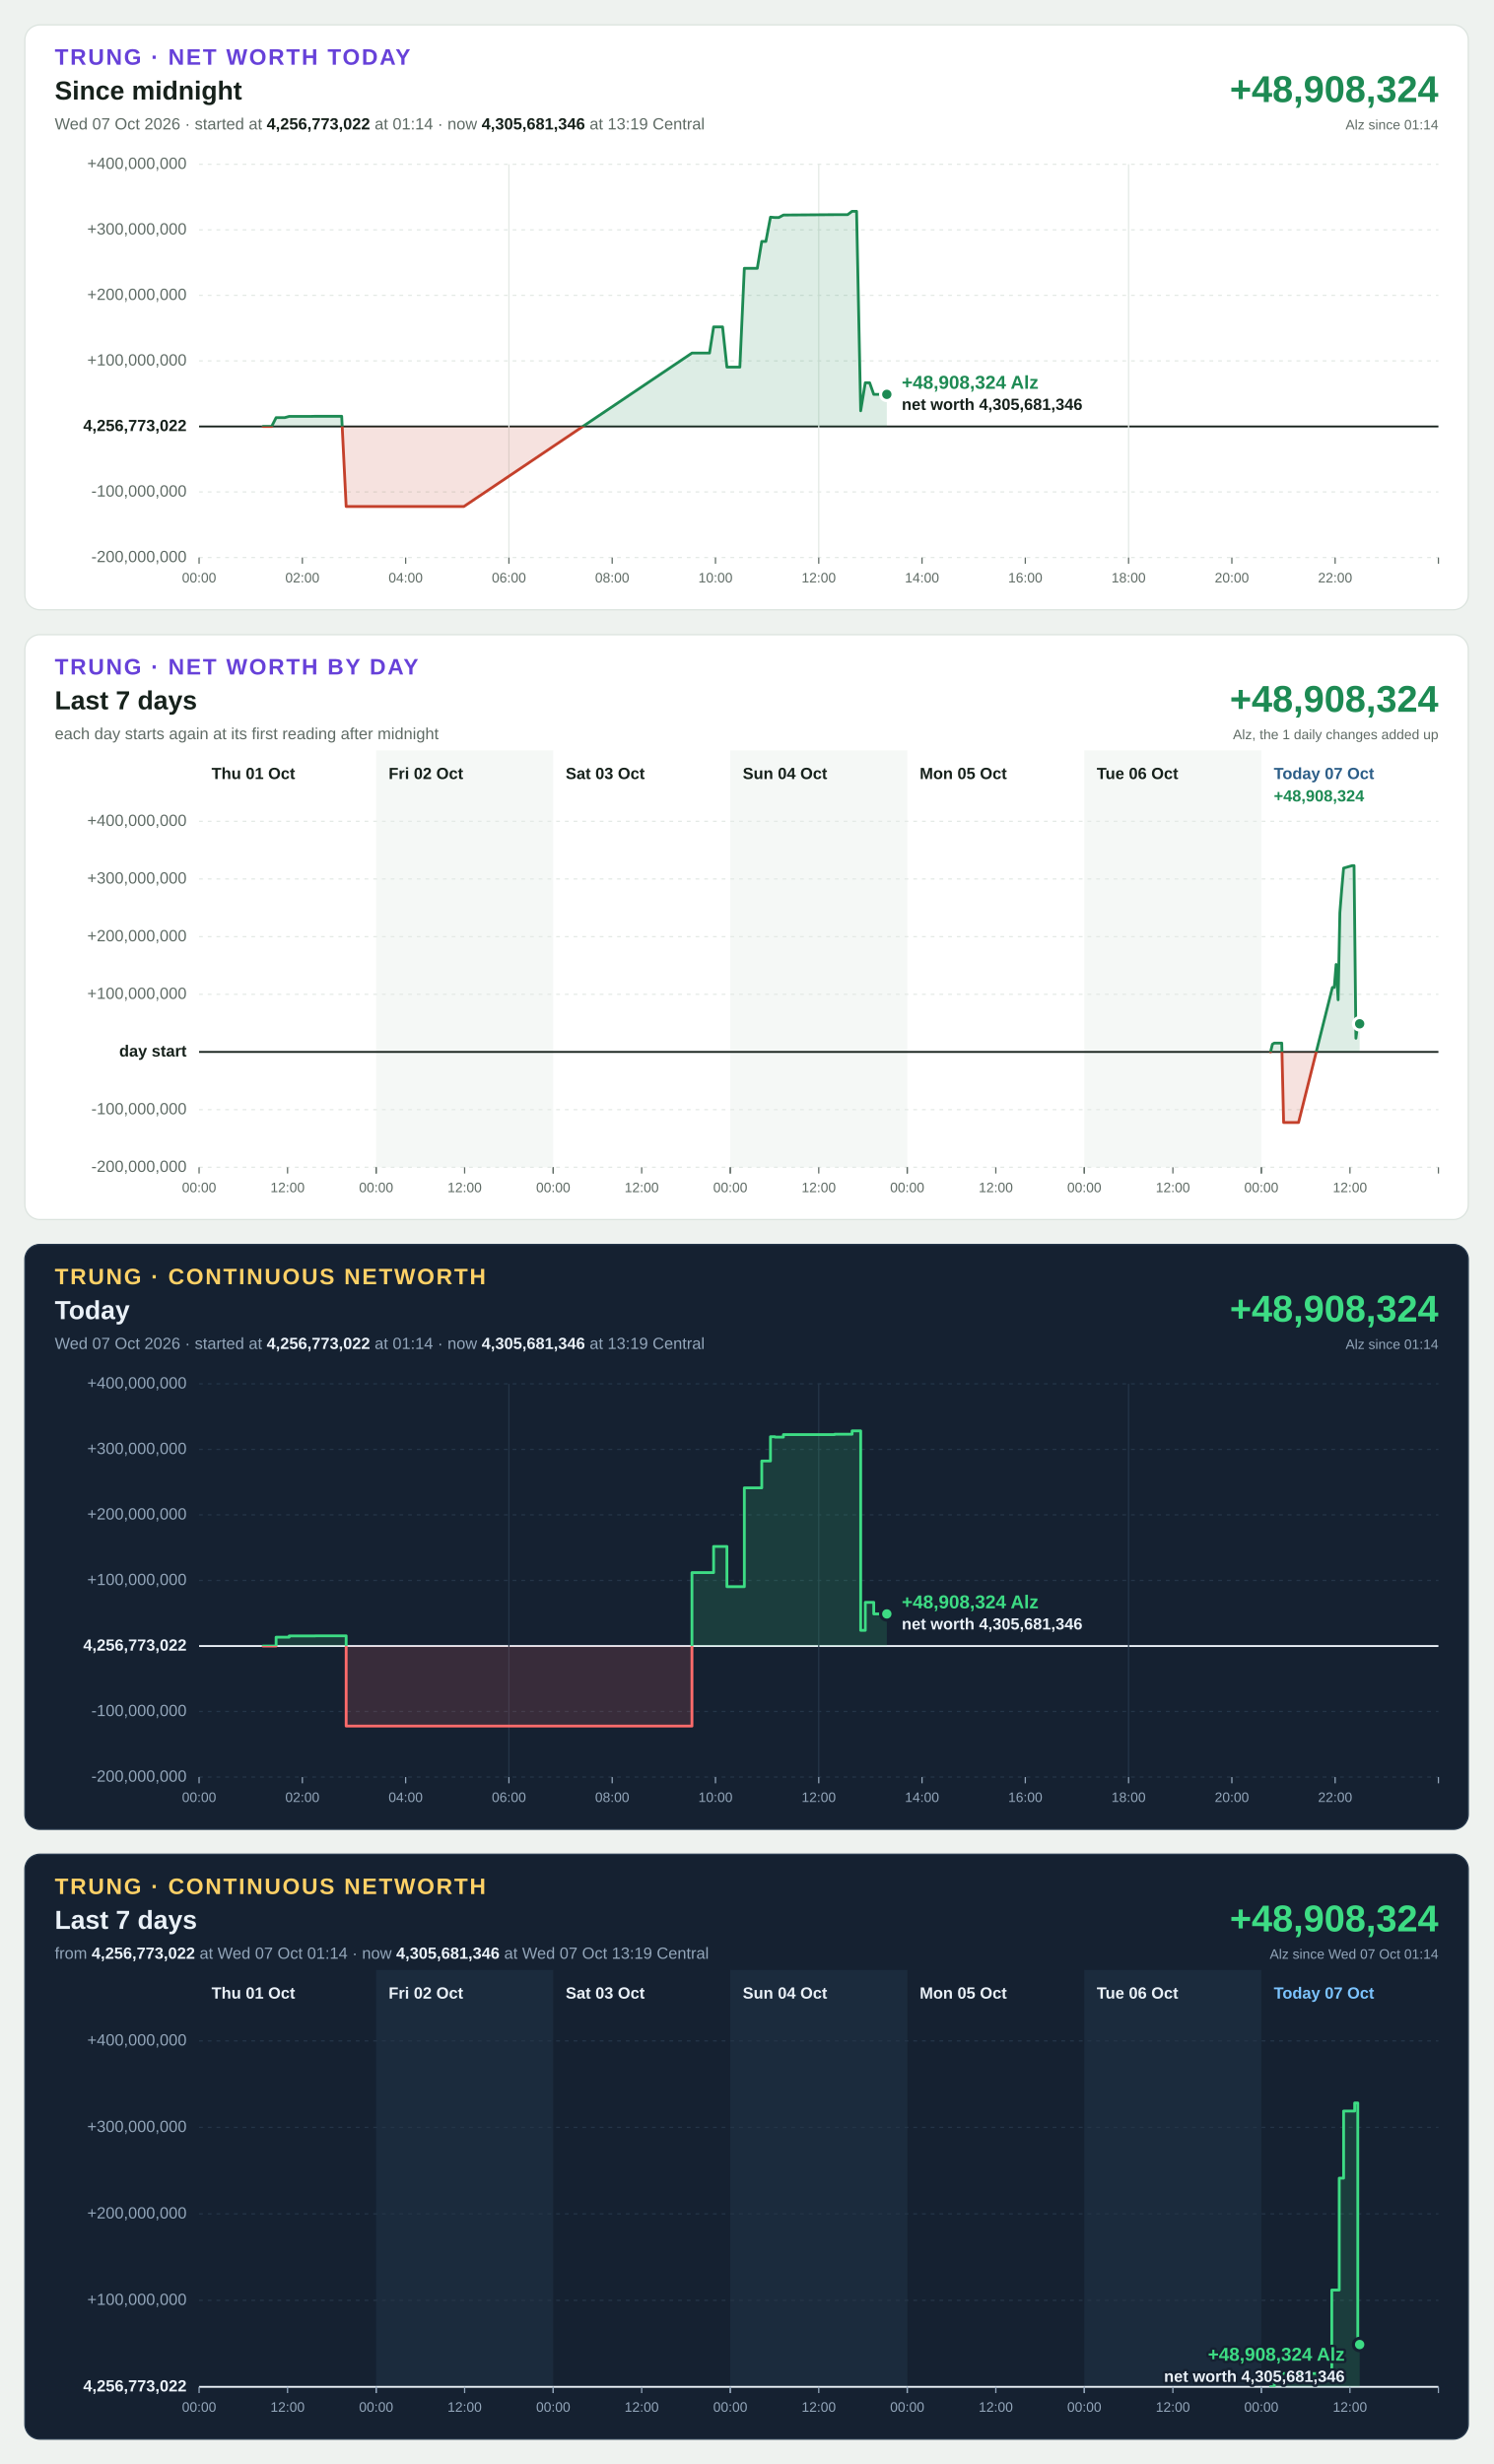
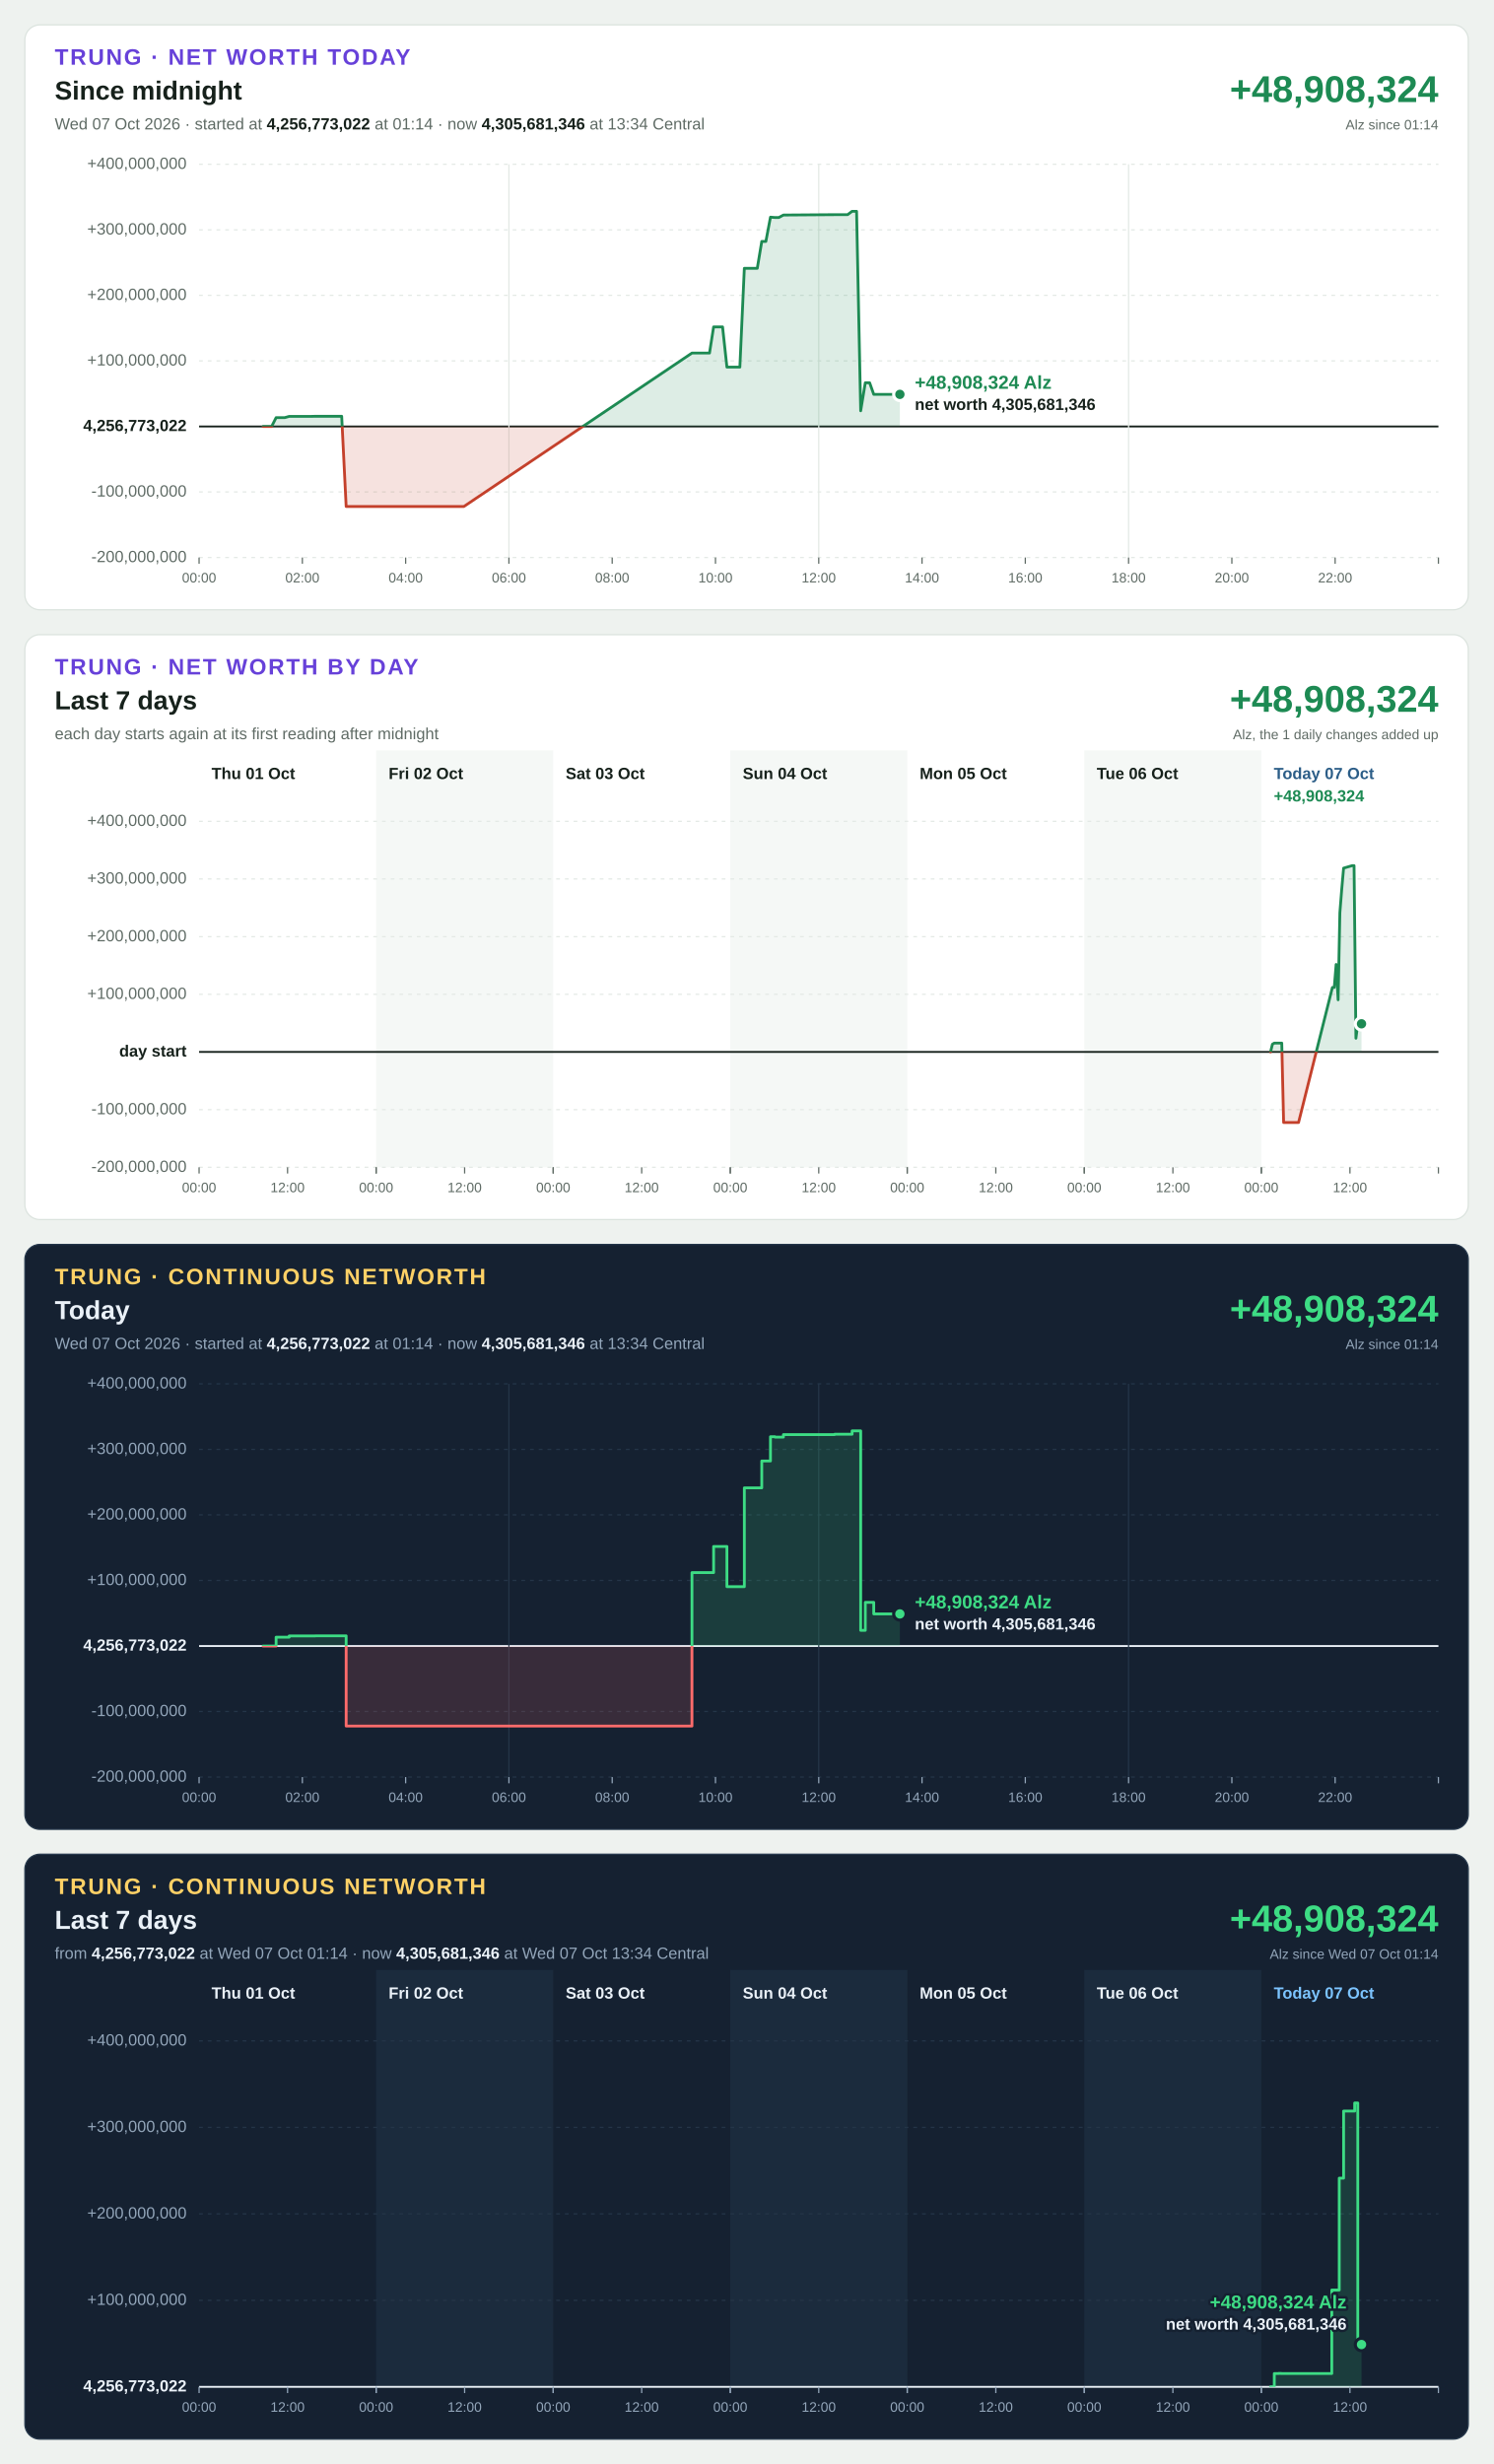
<svg xmlns="http://www.w3.org/2000/svg" width="1200" height="1980" viewBox="0 0 1200 1980" font-family="Segoe UI, Helvetica Neue, Arial, sans-serif" font-size="13" style="font-variant-numeric: tabular-nums">
  <rect width="1200" height="1980" fill="#eef2ef" />
  <g transform="translate(20,20)">
    <rect width="1160" height="470" rx="12" fill="#ffffff" stroke="#dbe3de" />
    <text x="24" y="32" font-size="18" font-weight="700" letter-spacing="1.4" fill="#6741d9">TRUNG · NET WORTH TODAY</text>
    <text x="24" y="60" font-size="21" font-weight="700" fill="#16211b">Since midnight</text>
-     <text x="24" y="84" fill="#5f6b65">Wed 07 Oct 2026 · started at <tspan font-weight="700" fill="#16211b">4,256,773,022</tspan> at 01:14 · now <tspan font-weight="700" fill="#16211b">4,305,681,346</tspan> at 13:19 Central</text>
+     <text x="24" y="84" fill="#5f6b65">Wed 07 Oct 2026 · started at <tspan font-weight="700" fill="#16211b">4,256,773,022</tspan> at 01:14 · now <tspan font-weight="700" fill="#16211b">4,305,681,346</tspan> at 13:34 Central</text>
    <text x="1136" y="62" font-size="30" font-weight="700" text-anchor="end" fill="#1d8a53">+48,908,324</text>
    <text x="1136" y="84" font-size="11" text-anchor="end" fill="#5f6b65">Alz since 01:14</text>
    <line x1="140" x2="1136" y1="428.0" y2="428.0" stroke="#e3e9e5" stroke-width="1" stroke-dasharray="3 4" />
    <text x="130" y="428.0" text-anchor="end" dominant-baseline="middle" font-weight="400" fill="#5f6b65">-200,000,000</text>
    <line x1="140" x2="1136" y1="375.3" y2="375.3" stroke="#e3e9e5" stroke-width="1" stroke-dasharray="3 4" />
    <text x="130" y="375.3" text-anchor="end" dominant-baseline="middle" font-weight="400" fill="#5f6b65">-100,000,000</text>
    <line x1="140" x2="1136" y1="322.7" y2="322.7" stroke="#16211b" stroke-width="1.5" />
    <text x="130" y="322.7" text-anchor="end" dominant-baseline="middle" font-weight="700" fill="#16211b">4,256,773,022</text>
    <line x1="140" x2="1136" y1="270.0" y2="270.0" stroke="#e3e9e5" stroke-width="1" stroke-dasharray="3 4" />
    <text x="130" y="270.0" text-anchor="end" dominant-baseline="middle" font-weight="400" fill="#5f6b65">+100,000,000</text>
    <line x1="140" x2="1136" y1="217.3" y2="217.3" stroke="#e3e9e5" stroke-width="1" stroke-dasharray="3 4" />
    <text x="130" y="217.3" text-anchor="end" dominant-baseline="middle" font-weight="400" fill="#5f6b65">+200,000,000</text>
    <line x1="140" x2="1136" y1="164.7" y2="164.7" stroke="#e3e9e5" stroke-width="1" stroke-dasharray="3 4" />
    <text x="130" y="164.7" text-anchor="end" dominant-baseline="middle" font-weight="400" fill="#5f6b65">+300,000,000</text>
    <line x1="140" x2="1136" y1="112.0" y2="112.0" stroke="#e3e9e5" stroke-width="1" stroke-dasharray="3 4" />
    <text x="130" y="112.0" text-anchor="end" dominant-baseline="middle" font-weight="400" fill="#5f6b65">+400,000,000</text>
    <line x1="140.0" x2="140.0" y1="428" y2="433" stroke="#5f6b65" stroke-width="1" />
    <text x="140.0" y="448" font-size="11" text-anchor="middle" fill="#5f6b65">00:00</text>
    <line x1="223.0" x2="223.0" y1="428" y2="433" stroke="#5f6b65" stroke-width="1" />
    <text x="223.0" y="448" font-size="11" text-anchor="middle" fill="#5f6b65">02:00</text>
    <line x1="306.0" x2="306.0" y1="428" y2="433" stroke="#5f6b65" stroke-width="1" />
    <text x="306.0" y="448" font-size="11" text-anchor="middle" fill="#5f6b65">04:00</text>
    <line x1="389.0" x2="389.0" y1="112" y2="428" stroke="#e3e9e5" stroke-width="1" />
    <line x1="389.0" x2="389.0" y1="428" y2="433" stroke="#5f6b65" stroke-width="1" />
    <text x="389.0" y="448" font-size="11" text-anchor="middle" fill="#5f6b65">06:00</text>
    <line x1="472.0" x2="472.0" y1="428" y2="433" stroke="#5f6b65" stroke-width="1" />
    <text x="472.0" y="448" font-size="11" text-anchor="middle" fill="#5f6b65">08:00</text>
    <line x1="555.0" x2="555.0" y1="428" y2="433" stroke="#5f6b65" stroke-width="1" />
    <text x="555.0" y="448" font-size="11" text-anchor="middle" fill="#5f6b65">10:00</text>
    <line x1="638.0" x2="638.0" y1="112" y2="428" stroke="#e3e9e5" stroke-width="1" />
    <line x1="638.0" x2="638.0" y1="428" y2="433" stroke="#5f6b65" stroke-width="1" />
    <text x="638.0" y="448" font-size="11" text-anchor="middle" fill="#5f6b65">12:00</text>
    <line x1="721.0" x2="721.0" y1="428" y2="433" stroke="#5f6b65" stroke-width="1" />
    <text x="721.0" y="448" font-size="11" text-anchor="middle" fill="#5f6b65">14:00</text>
    <line x1="804.0" x2="804.0" y1="428" y2="433" stroke="#5f6b65" stroke-width="1" />
    <text x="804.0" y="448" font-size="11" text-anchor="middle" fill="#5f6b65">16:00</text>
    <line x1="887.0" x2="887.0" y1="112" y2="428" stroke="#e3e9e5" stroke-width="1" />
    <line x1="887.0" x2="887.0" y1="428" y2="433" stroke="#5f6b65" stroke-width="1" />
    <text x="887.0" y="448" font-size="11" text-anchor="middle" fill="#5f6b65">18:00</text>
    <line x1="970.0" x2="970.0" y1="428" y2="433" stroke="#5f6b65" stroke-width="1" />
    <text x="970.0" y="448" font-size="11" text-anchor="middle" fill="#5f6b65">20:00</text>
    <line x1="1053.0" x2="1053.0" y1="428" y2="433" stroke="#5f6b65" stroke-width="1" />
    <text x="1053.0" y="448" font-size="11" text-anchor="middle" fill="#5f6b65">22:00</text>
    <line x1="1136.0" x2="1136.0" y1="428" y2="433" stroke="#5f6b65" stroke-width="1" />
    <defs>
-       <path id="shape-today" d="M191.4 322.7L191.4 322.7L194.9 322.7L198.3 322.7L201.9 315.6L205.5 315.6L208.8 315.6L212.4 314.6L216.0 314.6L219.4 314.6L223.0 314.6L226.7 314.6L229.8 314.6L233.4 314.5L237.0 314.5L240.4 314.5L244.1 314.5L247.7 314.5L250.9 314.5L254.6 314.5L258.2 387.0L261.3 387.0L265.0 387.0L268.7 387.0L271.9 387.0L275.4 387.0L279.0 387.0L282.4 387.0L286.2 387.0L289.8 387.0L293.0 387.0L296.7 387.0L300.3 387.0L303.5 387.0L307.2 387.0L310.8 387.0L314.0 387.0L317.7 387.0L321.3 387.0L324.5 387.0L328.0 387.0L331.7 387.0L335.2 387.0L338.9 387.0L342.5 387.0L345.7 387.0L349.2 387.0L352.8 387.0L536.1 263.7L539.7 263.7L543.0 263.7L546.6 263.7L550.2 263.7L553.5 242.7L557.2 242.7L560.7 242.7L564.2 275.0L567.9 275.0L571.5 275.0L574.6 275.0L578.2 195.6L581.8 195.6L585.0 195.6L588.6 195.6L592.2 174.0L595.5 174.0L599.2 154.5L602.8 154.8L605.9 154.8L609.6 152.8L650.8 152.5L654.4 152.5L657.9 152.5L661.2 152.5L664.8 149.8L668.4 149.8L671.7 310.1L675.4 287.6L678.9 287.6L682.2 296.9L685.9 296.9L689.4 296.9L692.7 296.9L692.7 322.7Z" />
-       <path id="line-today" d="M191.4 322.7L194.9 322.7L198.3 322.7L201.9 315.6L205.5 315.6L208.8 315.6L212.4 314.6L216.0 314.6L219.4 314.6L223.0 314.6L226.7 314.6L229.8 314.6L233.4 314.5L237.0 314.5L240.4 314.5L244.1 314.5L247.7 314.5L250.9 314.5L254.6 314.5L258.2 387.0L261.3 387.0L265.0 387.0L268.7 387.0L271.9 387.0L275.4 387.0L279.0 387.0L282.4 387.0L286.2 387.0L289.8 387.0L293.0 387.0L296.7 387.0L300.3 387.0L303.5 387.0L307.2 387.0L310.8 387.0L314.0 387.0L317.7 387.0L321.3 387.0L324.5 387.0L328.0 387.0L331.7 387.0L335.2 387.0L338.9 387.0L342.5 387.0L345.7 387.0L349.2 387.0L352.8 387.0L536.1 263.7L539.7 263.7L543.0 263.7L546.6 263.7L550.2 263.7L553.5 242.7L557.2 242.7L560.7 242.7L564.2 275.0L567.9 275.0L571.5 275.0L574.6 275.0L578.2 195.6L581.8 195.6L585.0 195.6L588.6 195.6L592.2 174.0L595.5 174.0L599.2 154.5L602.8 154.8L605.9 154.8L609.6 152.8L650.8 152.5L654.4 152.5L657.9 152.5L661.2 152.5L664.8 149.8L668.4 149.8L671.7 310.1L675.4 287.6L678.9 287.6L682.2 296.9L685.9 296.9L689.4 296.9L692.7 296.9" />
+       <path id="shape-today" d="M191.4 322.7L191.4 322.7L194.9 322.7L198.3 322.7L201.9 315.6L205.5 315.6L208.8 315.6L212.4 314.6L216.0 314.6L219.4 314.6L223.0 314.6L226.7 314.6L229.8 314.6L233.4 314.5L237.0 314.5L240.4 314.5L244.1 314.5L247.7 314.5L250.9 314.5L254.6 314.5L258.2 387.0L261.3 387.0L265.0 387.0L268.7 387.0L271.9 387.0L275.4 387.0L279.0 387.0L282.4 387.0L286.2 387.0L289.8 387.0L293.0 387.0L296.7 387.0L300.3 387.0L303.5 387.0L307.2 387.0L310.8 387.0L314.0 387.0L317.7 387.0L321.3 387.0L324.5 387.0L328.0 387.0L331.7 387.0L335.2 387.0L338.9 387.0L342.5 387.0L345.7 387.0L349.2 387.0L352.8 387.0L536.1 263.7L539.7 263.7L543.0 263.7L546.6 263.7L550.2 263.7L553.5 242.7L557.2 242.7L560.7 242.7L564.2 275.0L567.9 275.0L571.5 275.0L574.6 275.0L578.2 195.6L581.8 195.6L585.0 195.6L588.6 195.6L592.2 174.0L595.5 174.0L599.2 154.5L602.8 154.8L605.9 154.8L609.6 152.8L650.8 152.5L654.4 152.5L657.9 152.5L661.2 152.5L664.8 149.8L668.4 149.8L671.7 310.1L675.4 287.6L678.9 287.6L682.2 296.9L685.9 296.9L689.4 296.9L692.7 296.9L696.3 296.9L699.9 296.9L703.2 296.9L703.2 322.7Z" />
+       <path id="line-today" d="M191.4 322.7L194.9 322.7L198.3 322.7L201.9 315.6L205.5 315.6L208.8 315.6L212.4 314.6L216.0 314.6L219.4 314.6L223.0 314.6L226.7 314.6L229.8 314.6L233.4 314.5L237.0 314.5L240.4 314.5L244.1 314.5L247.7 314.5L250.9 314.5L254.6 314.5L258.2 387.0L261.3 387.0L265.0 387.0L268.7 387.0L271.9 387.0L275.4 387.0L279.0 387.0L282.4 387.0L286.2 387.0L289.8 387.0L293.0 387.0L296.7 387.0L300.3 387.0L303.5 387.0L307.2 387.0L310.8 387.0L314.0 387.0L317.7 387.0L321.3 387.0L324.5 387.0L328.0 387.0L331.7 387.0L335.2 387.0L338.9 387.0L342.5 387.0L345.7 387.0L349.2 387.0L352.8 387.0L536.1 263.7L539.7 263.7L543.0 263.7L546.6 263.7L550.2 263.7L553.5 242.7L557.2 242.7L560.7 242.7L564.2 275.0L567.9 275.0L571.5 275.0L574.6 275.0L578.2 195.6L581.8 195.6L585.0 195.6L588.6 195.6L592.2 174.0L595.5 174.0L599.2 154.5L602.8 154.8L605.9 154.8L609.6 152.8L650.8 152.5L654.4 152.5L657.9 152.5L661.2 152.5L664.8 149.8L668.4 149.8L671.7 310.1L675.4 287.6L678.9 287.6L682.2 296.9L685.9 296.9L689.4 296.9L692.7 296.9L696.3 296.9L699.9 296.9L703.2 296.9" />
      <clipPath id="up-today">
        <rect x="140" y="112" width="996" height="210.7" />
      </clipPath>
      <clipPath id="down-today">
        <rect x="140" y="322.7" width="996" height="105.3" />
      </clipPath>
    </defs>
    <use href="#shape-today" fill="#1d8a53" fill-opacity="0.15" clip-path="url(#up-today)" />
    <use href="#line-today" fill="none" stroke="#1d8a53" stroke-width="2.25" stroke-linejoin="round" stroke-linecap="round" clip-path="url(#up-today)" />
    <use href="#shape-today" fill="#c4402b" fill-opacity="0.15" clip-path="url(#down-today)" />
    <use href="#line-today" fill="none" stroke="#c4402b" stroke-width="2.25" stroke-linejoin="round" stroke-linecap="round" clip-path="url(#down-today)" />
-     <circle cx="692.7" cy="296.9" r="5" fill="#1d8a53" stroke="#ffffff" stroke-width="2.5" />
-     <text x="704.7" y="292.4" text-anchor="start" font-size="15" font-weight="700" fill="#1d8a53" stroke="#ffffff" stroke-width="4" stroke-linejoin="round" paint-order="stroke">+48,908,324 Alz</text>
-     <text x="704.7" y="309.4" text-anchor="start" font-size="13" font-weight="600" fill="#16211b" stroke="#ffffff" stroke-width="4" stroke-linejoin="round" paint-order="stroke">net worth 4,305,681,346</text>
+     <circle cx="703.2" cy="296.9" r="5" fill="#1d8a53" stroke="#ffffff" stroke-width="2.5" />
+     <text x="715.2" y="292.4" text-anchor="start" font-size="15" font-weight="700" fill="#1d8a53" stroke="#ffffff" stroke-width="4" stroke-linejoin="round" paint-order="stroke">+48,908,324 Alz</text>
+     <text x="715.2" y="309.4" text-anchor="start" font-size="13" font-weight="600" fill="#16211b" stroke="#ffffff" stroke-width="4" stroke-linejoin="round" paint-order="stroke">net worth 4,305,681,346</text>
  </g>
  <g transform="translate(20,510)">
    <rect width="1160" height="470" rx="12" fill="#ffffff" stroke="#dbe3de" />
    <text x="24" y="32" font-size="18" font-weight="700" letter-spacing="1.4" fill="#6741d9">TRUNG · NET WORTH BY DAY</text>
    <text x="24" y="60" font-size="21" font-weight="700" fill="#16211b">Last 7 days</text>
    <text x="24" y="84" fill="#5f6b65">each day starts again at its first reading after midnight</text>
    <text x="1136" y="62" font-size="30" font-weight="700" text-anchor="end" fill="#1d8a53">+48,908,324</text>
    <text x="1136" y="84" font-size="11" text-anchor="end" fill="#5f6b65">Alz, the 1 daily changes added up</text>
    <rect x="282.3" y="93" width="142.3" height="335" fill="#f5f8f6" />
    <rect x="566.9" y="93" width="142.3" height="335" fill="#f5f8f6" />
    <rect x="851.4" y="93" width="142.3" height="335" fill="#f5f8f6" />
    <line x1="140" x2="1136" y1="428.0" y2="428.0" stroke="#e3e9e5" stroke-width="1" stroke-dasharray="3 4" />
    <text x="130" y="428.0" text-anchor="end" dominant-baseline="middle" font-weight="400" fill="#5f6b65">-200,000,000</text>
    <line x1="140" x2="1136" y1="381.7" y2="381.7" stroke="#e3e9e5" stroke-width="1" stroke-dasharray="3 4" />
    <text x="130" y="381.7" text-anchor="end" dominant-baseline="middle" font-weight="400" fill="#5f6b65">-100,000,000</text>
    <line x1="140" x2="1136" y1="335.3" y2="335.3" stroke="#16211b" stroke-width="1.5" />
    <text x="130" y="335.3" text-anchor="end" dominant-baseline="middle" font-weight="700" fill="#16211b">day start</text>
    <line x1="140" x2="1136" y1="289.0" y2="289.0" stroke="#e3e9e5" stroke-width="1" stroke-dasharray="3 4" />
    <text x="130" y="289.0" text-anchor="end" dominant-baseline="middle" font-weight="400" fill="#5f6b65">+100,000,000</text>
    <line x1="140" x2="1136" y1="242.7" y2="242.7" stroke="#e3e9e5" stroke-width="1" stroke-dasharray="3 4" />
    <text x="130" y="242.7" text-anchor="end" dominant-baseline="middle" font-weight="400" fill="#5f6b65">+200,000,000</text>
    <line x1="140" x2="1136" y1="196.3" y2="196.3" stroke="#e3e9e5" stroke-width="1" stroke-dasharray="3 4" />
    <text x="130" y="196.3" text-anchor="end" dominant-baseline="middle" font-weight="400" fill="#5f6b65">+300,000,000</text>
    <line x1="140" x2="1136" y1="150.0" y2="150.0" stroke="#e3e9e5" stroke-width="1" stroke-dasharray="3 4" />
    <text x="130" y="150.0" text-anchor="end" dominant-baseline="middle" font-weight="400" fill="#5f6b65">+400,000,000</text>
    <text x="150.0" y="116" font-weight="700" fill="#16211b">Thu 01 Oct</text>
    <line x1="140.0" x2="140.0" y1="428" y2="433" stroke="#5f6b65" stroke-width="1" />
    <text x="140.0" y="448" font-size="11" text-anchor="middle" fill="#5f6b65">00:00</text>
    <line x1="211.1" x2="211.1" y1="428" y2="433" stroke="#5f6b65" stroke-width="1" />
    <text x="211.1" y="448" font-size="11" text-anchor="middle" fill="#5f6b65">12:00</text>
    <line x1="282.3" x2="282.3" y1="428" y2="433" stroke="#5f6b65" stroke-width="1" />
    <text x="292.3" y="116" font-weight="700" fill="#16211b">Fri 02 Oct</text>
    <line x1="282.3" x2="282.3" y1="428" y2="433" stroke="#5f6b65" stroke-width="1" />
    <text x="282.3" y="448" font-size="11" text-anchor="middle" fill="#5f6b65">00:00</text>
    <line x1="353.4" x2="353.4" y1="428" y2="433" stroke="#5f6b65" stroke-width="1" />
    <text x="353.4" y="448" font-size="11" text-anchor="middle" fill="#5f6b65">12:00</text>
    <line x1="424.6" x2="424.6" y1="428" y2="433" stroke="#5f6b65" stroke-width="1" />
    <text x="434.6" y="116" font-weight="700" fill="#16211b">Sat 03 Oct</text>
    <line x1="424.6" x2="424.6" y1="428" y2="433" stroke="#5f6b65" stroke-width="1" />
    <text x="424.6" y="448" font-size="11" text-anchor="middle" fill="#5f6b65">00:00</text>
    <line x1="495.7" x2="495.7" y1="428" y2="433" stroke="#5f6b65" stroke-width="1" />
    <text x="495.7" y="448" font-size="11" text-anchor="middle" fill="#5f6b65">12:00</text>
    <line x1="566.9" x2="566.9" y1="428" y2="433" stroke="#5f6b65" stroke-width="1" />
    <text x="576.9" y="116" font-weight="700" fill="#16211b">Sun 04 Oct</text>
    <line x1="566.9" x2="566.9" y1="428" y2="433" stroke="#5f6b65" stroke-width="1" />
    <text x="566.9" y="448" font-size="11" text-anchor="middle" fill="#5f6b65">00:00</text>
    <line x1="638.0" x2="638.0" y1="428" y2="433" stroke="#5f6b65" stroke-width="1" />
    <text x="638.0" y="448" font-size="11" text-anchor="middle" fill="#5f6b65">12:00</text>
    <line x1="709.1" x2="709.1" y1="428" y2="433" stroke="#5f6b65" stroke-width="1" />
    <text x="719.1" y="116" font-weight="700" fill="#16211b">Mon 05 Oct</text>
    <line x1="709.1" x2="709.1" y1="428" y2="433" stroke="#5f6b65" stroke-width="1" />
    <text x="709.1" y="448" font-size="11" text-anchor="middle" fill="#5f6b65">00:00</text>
    <line x1="780.3" x2="780.3" y1="428" y2="433" stroke="#5f6b65" stroke-width="1" />
    <text x="780.3" y="448" font-size="11" text-anchor="middle" fill="#5f6b65">12:00</text>
    <line x1="851.4" x2="851.4" y1="428" y2="433" stroke="#5f6b65" stroke-width="1" />
    <text x="861.4" y="116" font-weight="700" fill="#16211b">Tue 06 Oct</text>
    <line x1="851.4" x2="851.4" y1="428" y2="433" stroke="#5f6b65" stroke-width="1" />
    <text x="851.4" y="448" font-size="11" text-anchor="middle" fill="#5f6b65">00:00</text>
    <line x1="922.6" x2="922.6" y1="428" y2="433" stroke="#5f6b65" stroke-width="1" />
    <text x="922.6" y="448" font-size="11" text-anchor="middle" fill="#5f6b65">12:00</text>
    <line x1="993.7" x2="993.7" y1="428" y2="433" stroke="#5f6b65" stroke-width="1" />
    <text x="1003.7" y="116" font-weight="700" fill="#2b5d87">Today 07 Oct</text>
    <line x1="993.7" x2="993.7" y1="428" y2="433" stroke="#5f6b65" stroke-width="1" />
    <text x="993.7" y="448" font-size="11" text-anchor="middle" fill="#5f6b65">00:00</text>
    <line x1="1064.9" x2="1064.9" y1="428" y2="433" stroke="#5f6b65" stroke-width="1" />
    <text x="1064.9" y="448" font-size="11" text-anchor="middle" fill="#5f6b65">12:00</text>
    <line x1="1136.0" x2="1136.0" y1="428" y2="433" stroke="#5f6b65" stroke-width="1" />
    <text x="1003.7" y="134" font-weight="700" fill="#1d8a53">+48,908,324</text>
    <defs>
-       <path id="shape-day6" d="M1001.1 335.3L1001.1 335.3L1002.6 329.1L1004.1 328.2L1005.6 328.2L1007.1 328.2L1008.6 328.2L1010.1 328.2L1011.6 392.0L1013.1 392.0L1014.6 392.0L1016.1 392.0L1017.6 392.0L1019.1 392.0L1020.6 392.0L1022.1 392.0L1023.6 392.0L1050.8 283.5L1052.3 283.5L1053.8 265.0L1055.4 293.4L1056.8 223.5L1058.3 204.6L1059.8 187.6L1066.7 185.6L1068.2 185.6L1069.7 324.3L1071.2 312.7L1072.7 312.7L1072.7 335.3Z" />
-       <path id="line-day6" d="M1001.1 335.3L1002.6 329.1L1004.1 328.2L1005.6 328.2L1007.1 328.2L1008.6 328.2L1010.1 328.2L1011.6 392.0L1013.1 392.0L1014.6 392.0L1016.1 392.0L1017.6 392.0L1019.1 392.0L1020.6 392.0L1022.1 392.0L1023.6 392.0L1050.8 283.5L1052.3 283.5L1053.8 265.0L1055.4 293.4L1056.8 223.5L1058.3 204.6L1059.8 187.6L1066.7 185.6L1068.2 185.6L1069.7 324.3L1071.2 312.7L1072.7 312.7" />
+       <path id="shape-day6" d="M1001.1 335.3L1001.1 335.3L1002.6 329.1L1004.1 328.2L1005.6 328.2L1007.1 328.2L1008.6 328.2L1010.1 328.2L1011.6 392.0L1013.1 392.0L1014.6 392.0L1016.1 392.0L1017.6 392.0L1019.1 392.0L1020.6 392.0L1022.1 392.0L1023.6 392.0L1050.8 283.5L1052.3 283.5L1053.8 265.0L1055.4 293.4L1056.8 223.5L1058.3 204.6L1059.8 187.6L1066.7 185.6L1068.2 185.6L1069.7 324.3L1071.2 312.7L1072.7 312.7L1074.2 312.7L1074.2 335.3Z" />
+       <path id="line-day6" d="M1001.1 335.3L1002.6 329.1L1004.1 328.2L1005.6 328.2L1007.1 328.2L1008.6 328.2L1010.1 328.2L1011.6 392.0L1013.1 392.0L1014.6 392.0L1016.1 392.0L1017.6 392.0L1019.1 392.0L1020.6 392.0L1022.1 392.0L1023.6 392.0L1050.8 283.5L1052.3 283.5L1053.8 265.0L1055.4 293.4L1056.8 223.5L1058.3 204.6L1059.8 187.6L1066.7 185.6L1068.2 185.6L1069.7 324.3L1071.2 312.7L1072.7 312.7L1074.2 312.7" />
      <clipPath id="up-day6">
        <rect x="140" y="150" width="996" height="185.3" />
      </clipPath>
      <clipPath id="down-day6">
        <rect x="140" y="335.3" width="996" height="92.7" />
      </clipPath>
    </defs>
    <use href="#shape-day6" fill="#1d8a53" fill-opacity="0.15" clip-path="url(#up-day6)" />
    <use href="#line-day6" fill="none" stroke="#1d8a53" stroke-width="2.25" stroke-linejoin="round" stroke-linecap="round" clip-path="url(#up-day6)" />
    <use href="#shape-day6" fill="#c4402b" fill-opacity="0.15" clip-path="url(#down-day6)" />
    <use href="#line-day6" fill="none" stroke="#c4402b" stroke-width="2.25" stroke-linejoin="round" stroke-linecap="round" clip-path="url(#down-day6)" />
-     <circle cx="1072.7" cy="312.7" r="5" fill="#1d8a53" stroke="#ffffff" stroke-width="2.5" />
+     <circle cx="1074.2" cy="312.7" r="5" fill="#1d8a53" stroke="#ffffff" stroke-width="2.5" />
  </g>
  <g transform="translate(20,1000)">
    <rect width="1160" height="470" rx="12" fill="#152131" stroke="#24364a" />
    <text x="24" y="32" font-size="18" font-weight="700" letter-spacing="1.4" fill="#ffd166">TRUNG · CONTINUOUS NETWORTH</text>
    <text x="24" y="60" font-size="21" font-weight="700" fill="#eaf1f8">Today</text>
-     <text x="24" y="84" fill="#93a6ba">Wed 07 Oct 2026 · started at <tspan font-weight="700" fill="#eaf1f8">4,256,773,022</tspan> at 01:14 · now <tspan font-weight="700" fill="#eaf1f8">4,305,681,346</tspan> at 13:19 Central</text>
+     <text x="24" y="84" fill="#93a6ba">Wed 07 Oct 2026 · started at <tspan font-weight="700" fill="#eaf1f8">4,256,773,022</tspan> at 01:14 · now <tspan font-weight="700" fill="#eaf1f8">4,305,681,346</tspan> at 13:34 Central</text>
    <text x="1136" y="62" font-size="30" font-weight="700" text-anchor="end" fill="#3ddc84">+48,908,324</text>
    <text x="1136" y="84" font-size="11" text-anchor="end" fill="#93a6ba">Alz since 01:14</text>
    <line x1="140" x2="1136" y1="428.0" y2="428.0" stroke="#243548" stroke-width="1" stroke-dasharray="3 4" />
    <text x="130" y="428.0" text-anchor="end" dominant-baseline="middle" font-weight="400" fill="#93a6ba">-200,000,000</text>
    <line x1="140" x2="1136" y1="375.3" y2="375.3" stroke="#243548" stroke-width="1" stroke-dasharray="3 4" />
    <text x="130" y="375.3" text-anchor="end" dominant-baseline="middle" font-weight="400" fill="#93a6ba">-100,000,000</text>
    <line x1="140" x2="1136" y1="322.7" y2="322.7" stroke="#eaf1f8" stroke-width="1.5" />
    <text x="130" y="322.7" text-anchor="end" dominant-baseline="middle" font-weight="700" fill="#eaf1f8">4,256,773,022</text>
    <line x1="140" x2="1136" y1="270.0" y2="270.0" stroke="#243548" stroke-width="1" stroke-dasharray="3 4" />
    <text x="130" y="270.0" text-anchor="end" dominant-baseline="middle" font-weight="400" fill="#93a6ba">+100,000,000</text>
    <line x1="140" x2="1136" y1="217.3" y2="217.3" stroke="#243548" stroke-width="1" stroke-dasharray="3 4" />
    <text x="130" y="217.3" text-anchor="end" dominant-baseline="middle" font-weight="400" fill="#93a6ba">+200,000,000</text>
    <line x1="140" x2="1136" y1="164.7" y2="164.7" stroke="#243548" stroke-width="1" stroke-dasharray="3 4" />
    <text x="130" y="164.7" text-anchor="end" dominant-baseline="middle" font-weight="400" fill="#93a6ba">+300,000,000</text>
    <line x1="140" x2="1136" y1="112.0" y2="112.0" stroke="#243548" stroke-width="1" stroke-dasharray="3 4" />
    <text x="130" y="112.0" text-anchor="end" dominant-baseline="middle" font-weight="400" fill="#93a6ba">+400,000,000</text>
    <line x1="140.0" x2="140.0" y1="428" y2="433" stroke="#93a6ba" stroke-width="1" />
    <text x="140.0" y="448" font-size="11" text-anchor="middle" fill="#93a6ba">00:00</text>
    <line x1="223.0" x2="223.0" y1="428" y2="433" stroke="#93a6ba" stroke-width="1" />
    <text x="223.0" y="448" font-size="11" text-anchor="middle" fill="#93a6ba">02:00</text>
    <line x1="306.0" x2="306.0" y1="428" y2="433" stroke="#93a6ba" stroke-width="1" />
    <text x="306.0" y="448" font-size="11" text-anchor="middle" fill="#93a6ba">04:00</text>
    <line x1="389.0" x2="389.0" y1="112" y2="428" stroke="#243548" stroke-width="1" />
    <line x1="389.0" x2="389.0" y1="428" y2="433" stroke="#93a6ba" stroke-width="1" />
    <text x="389.0" y="448" font-size="11" text-anchor="middle" fill="#93a6ba">06:00</text>
    <line x1="472.0" x2="472.0" y1="428" y2="433" stroke="#93a6ba" stroke-width="1" />
    <text x="472.0" y="448" font-size="11" text-anchor="middle" fill="#93a6ba">08:00</text>
    <line x1="555.0" x2="555.0" y1="428" y2="433" stroke="#93a6ba" stroke-width="1" />
    <text x="555.0" y="448" font-size="11" text-anchor="middle" fill="#93a6ba">10:00</text>
    <line x1="638.0" x2="638.0" y1="112" y2="428" stroke="#243548" stroke-width="1" />
    <line x1="638.0" x2="638.0" y1="428" y2="433" stroke="#93a6ba" stroke-width="1" />
    <text x="638.0" y="448" font-size="11" text-anchor="middle" fill="#93a6ba">12:00</text>
    <line x1="721.0" x2="721.0" y1="428" y2="433" stroke="#93a6ba" stroke-width="1" />
    <text x="721.0" y="448" font-size="11" text-anchor="middle" fill="#93a6ba">14:00</text>
    <line x1="804.0" x2="804.0" y1="428" y2="433" stroke="#93a6ba" stroke-width="1" />
    <text x="804.0" y="448" font-size="11" text-anchor="middle" fill="#93a6ba">16:00</text>
    <line x1="887.0" x2="887.0" y1="112" y2="428" stroke="#243548" stroke-width="1" />
    <line x1="887.0" x2="887.0" y1="428" y2="433" stroke="#93a6ba" stroke-width="1" />
    <text x="887.0" y="448" font-size="11" text-anchor="middle" fill="#93a6ba">18:00</text>
    <line x1="970.0" x2="970.0" y1="428" y2="433" stroke="#93a6ba" stroke-width="1" />
    <text x="970.0" y="448" font-size="11" text-anchor="middle" fill="#93a6ba">20:00</text>
    <line x1="1053.0" x2="1053.0" y1="428" y2="433" stroke="#93a6ba" stroke-width="1" />
    <text x="1053.0" y="448" font-size="11" text-anchor="middle" fill="#93a6ba">22:00</text>
    <line x1="1136.0" x2="1136.0" y1="428" y2="433" stroke="#93a6ba" stroke-width="1" />
    <defs>
-       <path id="shape-flow-today" d="M191.4 322.7L191.4 322.7L201.9 322.7L201.9 315.6L205.5 315.6L205.5 315.6L212.4 315.6L212.4 314.6L216.0 314.6L216.0 314.6L219.4 314.6L219.4 314.6L223.0 314.6L223.0 314.6L229.8 314.6L229.8 314.6L233.4 314.6L233.4 314.5L237.0 314.5L237.0 314.5L240.4 314.5L240.4 314.5L247.7 314.5L247.7 314.5L250.9 314.5L250.9 314.5L254.6 314.5L254.6 314.5L258.2 314.5L258.2 387.0L536.1 387.0L536.1 263.7L553.5 263.7L553.5 242.7L564.2 242.7L564.2 275.0L578.2 275.0L578.2 195.6L592.2 195.6L592.2 174.0L599.2 174.0L599.2 154.5L602.8 154.5L602.8 154.8L609.6 154.8L609.6 152.8L650.8 152.8L650.8 152.5L664.8 152.5L664.8 149.8L671.7 149.8L671.7 310.1L675.4 310.1L675.4 287.6L682.2 287.6L682.2 296.9L692.7 296.9L692.7 296.9L692.7 322.7Z" />
-       <path id="line-flow-today" d="M191.4 322.7L201.9 322.7L201.9 315.6L205.5 315.6L205.5 315.6L212.4 315.6L212.4 314.6L216.0 314.6L216.0 314.6L219.4 314.6L219.4 314.6L223.0 314.6L223.0 314.6L229.8 314.6L229.8 314.6L233.4 314.6L233.4 314.5L237.0 314.5L237.0 314.5L240.4 314.5L240.4 314.5L247.7 314.5L247.7 314.5L250.9 314.5L250.9 314.5L254.6 314.5L254.6 314.5L258.2 314.5L258.2 387.0L536.1 387.0L536.1 263.7L553.5 263.7L553.5 242.7L564.2 242.7L564.2 275.0L578.2 275.0L578.2 195.6L592.2 195.6L592.2 174.0L599.2 174.0L599.2 154.5L602.8 154.5L602.8 154.8L609.6 154.8L609.6 152.8L650.8 152.8L650.8 152.5L664.8 152.5L664.8 149.8L671.7 149.8L671.7 310.1L675.4 310.1L675.4 287.6L682.2 287.6L682.2 296.9L692.7 296.9L692.7 296.9" />
+       <path id="shape-flow-today" d="M191.4 322.7L191.4 322.7L201.9 322.7L201.9 315.6L205.5 315.6L205.5 315.6L212.4 315.6L212.4 314.6L216.0 314.6L216.0 314.6L219.4 314.6L219.4 314.6L223.0 314.6L223.0 314.6L229.8 314.6L229.8 314.6L233.4 314.6L233.4 314.5L237.0 314.5L237.0 314.5L240.4 314.5L240.4 314.5L247.7 314.5L247.7 314.5L250.9 314.5L250.9 314.5L254.6 314.5L254.6 314.5L258.2 314.5L258.2 387.0L536.1 387.0L536.1 263.7L553.5 263.7L553.5 242.7L564.2 242.7L564.2 275.0L578.2 275.0L578.2 195.6L592.2 195.6L592.2 174.0L599.2 174.0L599.2 154.5L602.8 154.5L602.8 154.8L609.6 154.8L609.6 152.8L650.8 152.8L650.8 152.5L664.8 152.5L664.8 149.8L671.7 149.8L671.7 310.1L675.4 310.1L675.4 287.6L682.2 287.6L682.2 296.9L703.2 296.9L703.2 296.9L703.2 322.7Z" />
+       <path id="line-flow-today" d="M191.4 322.7L201.9 322.7L201.9 315.6L205.5 315.6L205.5 315.6L212.4 315.6L212.4 314.6L216.0 314.6L216.0 314.6L219.4 314.6L219.4 314.6L223.0 314.6L223.0 314.6L229.8 314.6L229.8 314.6L233.4 314.6L233.4 314.5L237.0 314.5L237.0 314.5L240.4 314.5L240.4 314.5L247.7 314.5L247.7 314.5L250.9 314.5L250.9 314.5L254.6 314.5L254.6 314.5L258.2 314.5L258.2 387.0L536.1 387.0L536.1 263.7L553.5 263.7L553.5 242.7L564.2 242.7L564.2 275.0L578.2 275.0L578.2 195.6L592.2 195.6L592.2 174.0L599.2 174.0L599.2 154.5L602.8 154.5L602.8 154.8L609.6 154.8L609.6 152.8L650.8 152.8L650.8 152.5L664.8 152.5L664.8 149.8L671.7 149.8L671.7 310.1L675.4 310.1L675.4 287.6L682.2 287.6L682.2 296.9L703.2 296.9L703.2 296.9" />
      <clipPath id="up-flow-today">
        <rect x="140" y="112" width="996" height="210.7" />
      </clipPath>
      <clipPath id="down-flow-today">
        <rect x="140" y="322.7" width="996" height="105.3" />
      </clipPath>
    </defs>
    <use href="#shape-flow-today" fill="#3ddc84" fill-opacity="0.15" clip-path="url(#up-flow-today)" />
    <use href="#line-flow-today" fill="none" stroke="#3ddc84" stroke-width="2.25" stroke-linejoin="round" stroke-linecap="round" clip-path="url(#up-flow-today)" />
    <use href="#shape-flow-today" fill="#ff6b6b" fill-opacity="0.15" clip-path="url(#down-flow-today)" />
    <use href="#line-flow-today" fill="none" stroke="#ff6b6b" stroke-width="2.25" stroke-linejoin="round" stroke-linecap="round" clip-path="url(#down-flow-today)" />
-     <circle cx="692.7" cy="296.9" r="5" fill="#3ddc84" stroke="#152131" stroke-width="2.5" />
-     <text x="704.7" y="292.4" text-anchor="start" font-size="15" font-weight="700" fill="#3ddc84" stroke="#152131" stroke-width="4" stroke-linejoin="round" paint-order="stroke">+48,908,324 Alz</text>
-     <text x="704.7" y="309.4" text-anchor="start" font-size="13" font-weight="600" fill="#eaf1f8" stroke="#152131" stroke-width="4" stroke-linejoin="round" paint-order="stroke">net worth 4,305,681,346</text>
+     <circle cx="703.2" cy="296.9" r="5" fill="#3ddc84" stroke="#152131" stroke-width="2.5" />
+     <text x="715.2" y="292.4" text-anchor="start" font-size="15" font-weight="700" fill="#3ddc84" stroke="#152131" stroke-width="4" stroke-linejoin="round" paint-order="stroke">+48,908,324 Alz</text>
+     <text x="715.2" y="309.4" text-anchor="start" font-size="13" font-weight="600" fill="#eaf1f8" stroke="#152131" stroke-width="4" stroke-linejoin="round" paint-order="stroke">net worth 4,305,681,346</text>
  </g>
  <g transform="translate(20,1490)">
    <rect width="1160" height="470" rx="12" fill="#152131" stroke="#24364a" />
    <text x="24" y="32" font-size="18" font-weight="700" letter-spacing="1.4" fill="#ffd166">TRUNG · CONTINUOUS NETWORTH</text>
    <text x="24" y="60" font-size="21" font-weight="700" fill="#eaf1f8">Last 7 days</text>
-     <text x="24" y="84" fill="#93a6ba">from <tspan font-weight="700" fill="#eaf1f8">4,256,773,022</tspan> at Wed 07 Oct 01:14 · now <tspan font-weight="700" fill="#eaf1f8">4,305,681,346</tspan> at Wed 07 Oct 13:19 Central</text>
+     <text x="24" y="84" fill="#93a6ba">from <tspan font-weight="700" fill="#eaf1f8">4,256,773,022</tspan> at Wed 07 Oct 01:14 · now <tspan font-weight="700" fill="#eaf1f8">4,305,681,346</tspan> at Wed 07 Oct 13:34 Central</text>
    <text x="1136" y="62" font-size="30" font-weight="700" text-anchor="end" fill="#3ddc84">+48,908,324</text>
    <text x="1136" y="84" font-size="11" text-anchor="end" fill="#93a6ba">Alz since Wed 07 Oct 01:14</text>
    <rect x="282.3" y="93" width="142.3" height="335" fill="#1b2b3d" />
    <rect x="566.9" y="93" width="142.3" height="335" fill="#1b2b3d" />
    <rect x="851.4" y="93" width="142.3" height="335" fill="#1b2b3d" />
    <line x1="140" x2="1136" y1="428.0" y2="428.0" stroke="#eaf1f8" stroke-width="1.5" />
    <text x="130" y="428.0" text-anchor="end" dominant-baseline="middle" font-weight="700" fill="#eaf1f8">4,256,773,022</text>
    <line x1="140" x2="1136" y1="358.5" y2="358.5" stroke="#243548" stroke-width="1" stroke-dasharray="3 4" />
    <text x="130" y="358.5" text-anchor="end" dominant-baseline="middle" font-weight="400" fill="#93a6ba">+100,000,000</text>
    <line x1="140" x2="1136" y1="289.0" y2="289.0" stroke="#243548" stroke-width="1" stroke-dasharray="3 4" />
    <text x="130" y="289.0" text-anchor="end" dominant-baseline="middle" font-weight="400" fill="#93a6ba">+200,000,000</text>
    <line x1="140" x2="1136" y1="219.5" y2="219.5" stroke="#243548" stroke-width="1" stroke-dasharray="3 4" />
    <text x="130" y="219.5" text-anchor="end" dominant-baseline="middle" font-weight="400" fill="#93a6ba">+300,000,000</text>
    <line x1="140" x2="1136" y1="150.0" y2="150.0" stroke="#243548" stroke-width="1" stroke-dasharray="3 4" />
    <text x="130" y="150.0" text-anchor="end" dominant-baseline="middle" font-weight="400" fill="#93a6ba">+400,000,000</text>
    <text x="150.0" y="116" font-weight="700" fill="#eaf1f8">Thu 01 Oct</text>
    <line x1="140.0" x2="140.0" y1="428" y2="433" stroke="#93a6ba" stroke-width="1" />
    <text x="140.0" y="448" font-size="11" text-anchor="middle" fill="#93a6ba">00:00</text>
    <line x1="211.1" x2="211.1" y1="428" y2="433" stroke="#93a6ba" stroke-width="1" />
    <text x="211.1" y="448" font-size="11" text-anchor="middle" fill="#93a6ba">12:00</text>
    <line x1="282.3" x2="282.3" y1="428" y2="433" stroke="#93a6ba" stroke-width="1" />
    <text x="292.3" y="116" font-weight="700" fill="#eaf1f8">Fri 02 Oct</text>
    <line x1="282.3" x2="282.3" y1="428" y2="433" stroke="#93a6ba" stroke-width="1" />
    <text x="282.3" y="448" font-size="11" text-anchor="middle" fill="#93a6ba">00:00</text>
    <line x1="353.4" x2="353.4" y1="428" y2="433" stroke="#93a6ba" stroke-width="1" />
    <text x="353.4" y="448" font-size="11" text-anchor="middle" fill="#93a6ba">12:00</text>
    <line x1="424.6" x2="424.6" y1="428" y2="433" stroke="#93a6ba" stroke-width="1" />
    <text x="434.6" y="116" font-weight="700" fill="#eaf1f8">Sat 03 Oct</text>
    <line x1="424.6" x2="424.6" y1="428" y2="433" stroke="#93a6ba" stroke-width="1" />
    <text x="424.6" y="448" font-size="11" text-anchor="middle" fill="#93a6ba">00:00</text>
    <line x1="495.7" x2="495.7" y1="428" y2="433" stroke="#93a6ba" stroke-width="1" />
    <text x="495.7" y="448" font-size="11" text-anchor="middle" fill="#93a6ba">12:00</text>
    <line x1="566.9" x2="566.9" y1="428" y2="433" stroke="#93a6ba" stroke-width="1" />
    <text x="576.9" y="116" font-weight="700" fill="#eaf1f8">Sun 04 Oct</text>
    <line x1="566.9" x2="566.9" y1="428" y2="433" stroke="#93a6ba" stroke-width="1" />
    <text x="566.9" y="448" font-size="11" text-anchor="middle" fill="#93a6ba">00:00</text>
    <line x1="638.0" x2="638.0" y1="428" y2="433" stroke="#93a6ba" stroke-width="1" />
    <text x="638.0" y="448" font-size="11" text-anchor="middle" fill="#93a6ba">12:00</text>
    <line x1="709.1" x2="709.1" y1="428" y2="433" stroke="#93a6ba" stroke-width="1" />
    <text x="719.1" y="116" font-weight="700" fill="#eaf1f8">Mon 05 Oct</text>
    <line x1="709.1" x2="709.1" y1="428" y2="433" stroke="#93a6ba" stroke-width="1" />
    <text x="709.1" y="448" font-size="11" text-anchor="middle" fill="#93a6ba">00:00</text>
    <line x1="780.3" x2="780.3" y1="428" y2="433" stroke="#93a6ba" stroke-width="1" />
    <text x="780.3" y="448" font-size="11" text-anchor="middle" fill="#93a6ba">12:00</text>
    <line x1="851.4" x2="851.4" y1="428" y2="433" stroke="#93a6ba" stroke-width="1" />
    <text x="861.4" y="116" font-weight="700" fill="#eaf1f8">Tue 06 Oct</text>
    <line x1="851.4" x2="851.4" y1="428" y2="433" stroke="#93a6ba" stroke-width="1" />
    <text x="851.4" y="448" font-size="11" text-anchor="middle" fill="#93a6ba">00:00</text>
    <line x1="922.6" x2="922.6" y1="428" y2="433" stroke="#93a6ba" stroke-width="1" />
    <text x="922.6" y="448" font-size="11" text-anchor="middle" fill="#93a6ba">12:00</text>
    <line x1="993.7" x2="993.7" y1="428" y2="433" stroke="#93a6ba" stroke-width="1" />
    <text x="1003.7" y="116" font-weight="700" fill="#7cc4ff">Today 07 Oct</text>
    <line x1="993.7" x2="993.7" y1="428" y2="433" stroke="#93a6ba" stroke-width="1" />
    <text x="993.7" y="448" font-size="11" text-anchor="middle" fill="#93a6ba">00:00</text>
    <line x1="1064.9" x2="1064.9" y1="428" y2="433" stroke="#93a6ba" stroke-width="1" />
    <text x="1064.9" y="448" font-size="11" text-anchor="middle" fill="#93a6ba">12:00</text>
    <line x1="1136.0" x2="1136.0" y1="428" y2="433" stroke="#93a6ba" stroke-width="1" />
    <defs>
-       <path id="shape-flow-week" d="M1001.1 428.0L1001.1 428.0L1004.1 428.0L1004.1 417.3L1005.6 417.3L1005.6 417.3L1007.6 417.3L1007.6 417.2L1009.6 417.2L1009.6 417.3L1050.3 417.3L1050.3 350.2L1056.3 350.2L1056.3 260.3L1059.8 260.3L1059.8 206.4L1068.7 206.4L1068.7 199.9L1071.2 199.9L1071.2 394.0L1072.7 394.0L1072.7 394.0L1072.7 428.0Z" />
-       <path id="line-flow-week" d="M1001.1 428.0L1004.1 428.0L1004.1 417.3L1005.6 417.3L1005.6 417.3L1007.6 417.3L1007.6 417.2L1009.6 417.2L1009.6 417.3L1050.3 417.3L1050.3 350.2L1056.3 350.2L1056.3 260.3L1059.8 260.3L1059.8 206.4L1068.7 206.4L1068.7 199.9L1071.2 199.9L1071.2 394.0L1072.7 394.0L1072.7 394.0" />
+       <path id="shape-flow-week" d="M1001.1 428.0L1001.1 428.0L1004.1 428.0L1004.1 417.3L1005.6 417.3L1005.6 417.3L1007.6 417.3L1007.6 417.2L1009.6 417.2L1009.6 417.3L1050.3 417.3L1050.3 350.2L1056.3 350.2L1056.3 260.3L1059.8 260.3L1059.8 206.4L1068.7 206.4L1068.7 199.9L1071.2 199.9L1071.2 394.0L1074.2 394.0L1074.2 394.0L1074.2 428.0Z" />
+       <path id="line-flow-week" d="M1001.1 428.0L1004.1 428.0L1004.1 417.3L1005.6 417.3L1005.6 417.3L1007.6 417.3L1007.6 417.2L1009.6 417.2L1009.6 417.3L1050.3 417.3L1050.3 350.2L1056.3 350.2L1056.3 260.3L1059.8 260.3L1059.8 206.4L1068.7 206.4L1068.7 199.9L1071.2 199.9L1071.2 394.0L1074.2 394.0L1074.2 394.0" />
      <clipPath id="up-flow-week">
        <rect x="140" y="150" width="996" height="278.0" />
      </clipPath>
      <clipPath id="down-flow-week">
        <rect x="140" y="428.0" width="996" height="0.0" />
      </clipPath>
    </defs>
    <use href="#shape-flow-week" fill="#3ddc84" fill-opacity="0.15" clip-path="url(#up-flow-week)" />
    <use href="#line-flow-week" fill="none" stroke="#3ddc84" stroke-width="2.25" stroke-linejoin="round" stroke-linecap="round" clip-path="url(#up-flow-week)" />
    <use href="#shape-flow-week" fill="#ff6b6b" fill-opacity="0.15" clip-path="url(#down-flow-week)" />
    <use href="#line-flow-week" fill="none" stroke="#ff6b6b" stroke-width="2.25" stroke-linejoin="round" stroke-linecap="round" clip-path="url(#down-flow-week)" />
-     <circle cx="1072.7" cy="394.0" r="5" fill="#3ddc84" stroke="#152131" stroke-width="2.5" />
-     <text x="1060.7" y="407.0" text-anchor="end" font-size="15" font-weight="700" fill="#3ddc84" stroke="#152131" stroke-width="4" stroke-linejoin="round" paint-order="stroke">+48,908,324 Alz</text>
-     <text x="1060.7" y="424.0" text-anchor="end" font-size="13" font-weight="600" fill="#eaf1f8" stroke="#152131" stroke-width="4" stroke-linejoin="round" paint-order="stroke">net worth 4,305,681,346</text>
+     <circle cx="1074.2" cy="394.0" r="5" fill="#3ddc84" stroke="#152131" stroke-width="2.5" />
+     <text x="1062.2" y="365.0" text-anchor="end" font-size="15" font-weight="700" fill="#3ddc84" stroke="#152131" stroke-width="4" stroke-linejoin="round" paint-order="stroke">+48,908,324 Alz</text>
+     <text x="1062.2" y="382.0" text-anchor="end" font-size="13" font-weight="600" fill="#eaf1f8" stroke="#152131" stroke-width="4" stroke-linejoin="round" paint-order="stroke">net worth 4,305,681,346</text>
  </g>
</svg>
